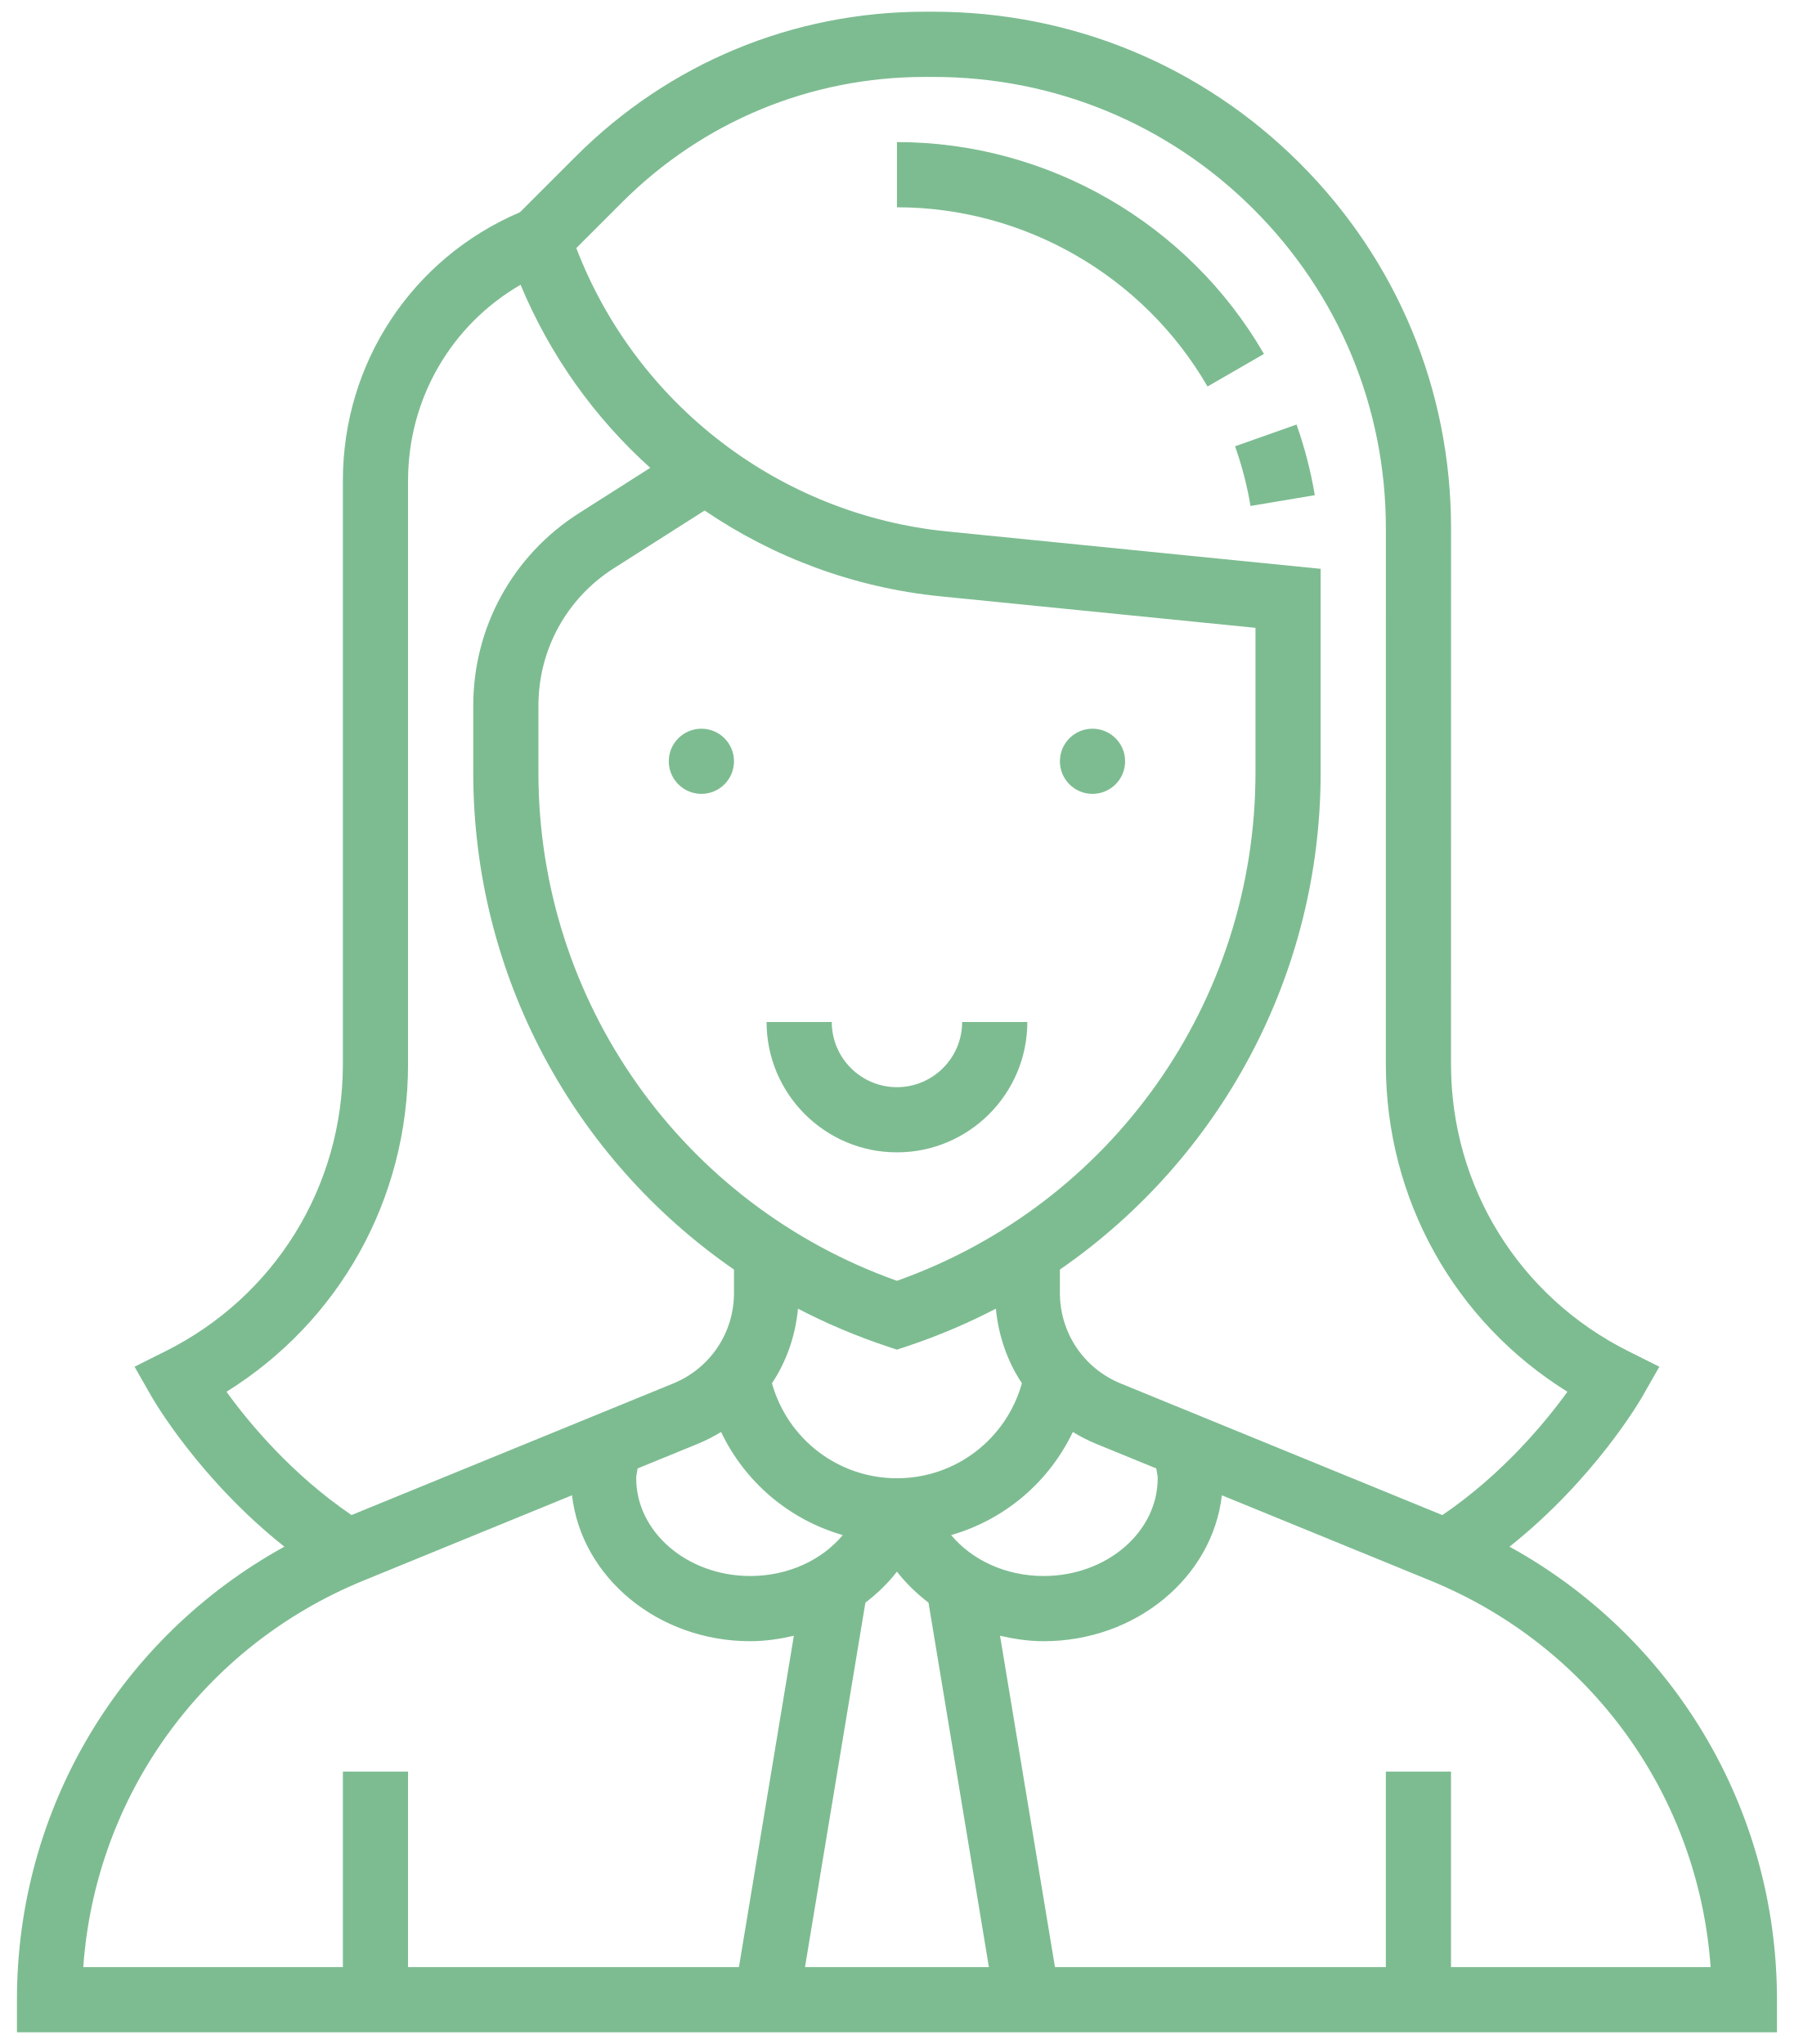
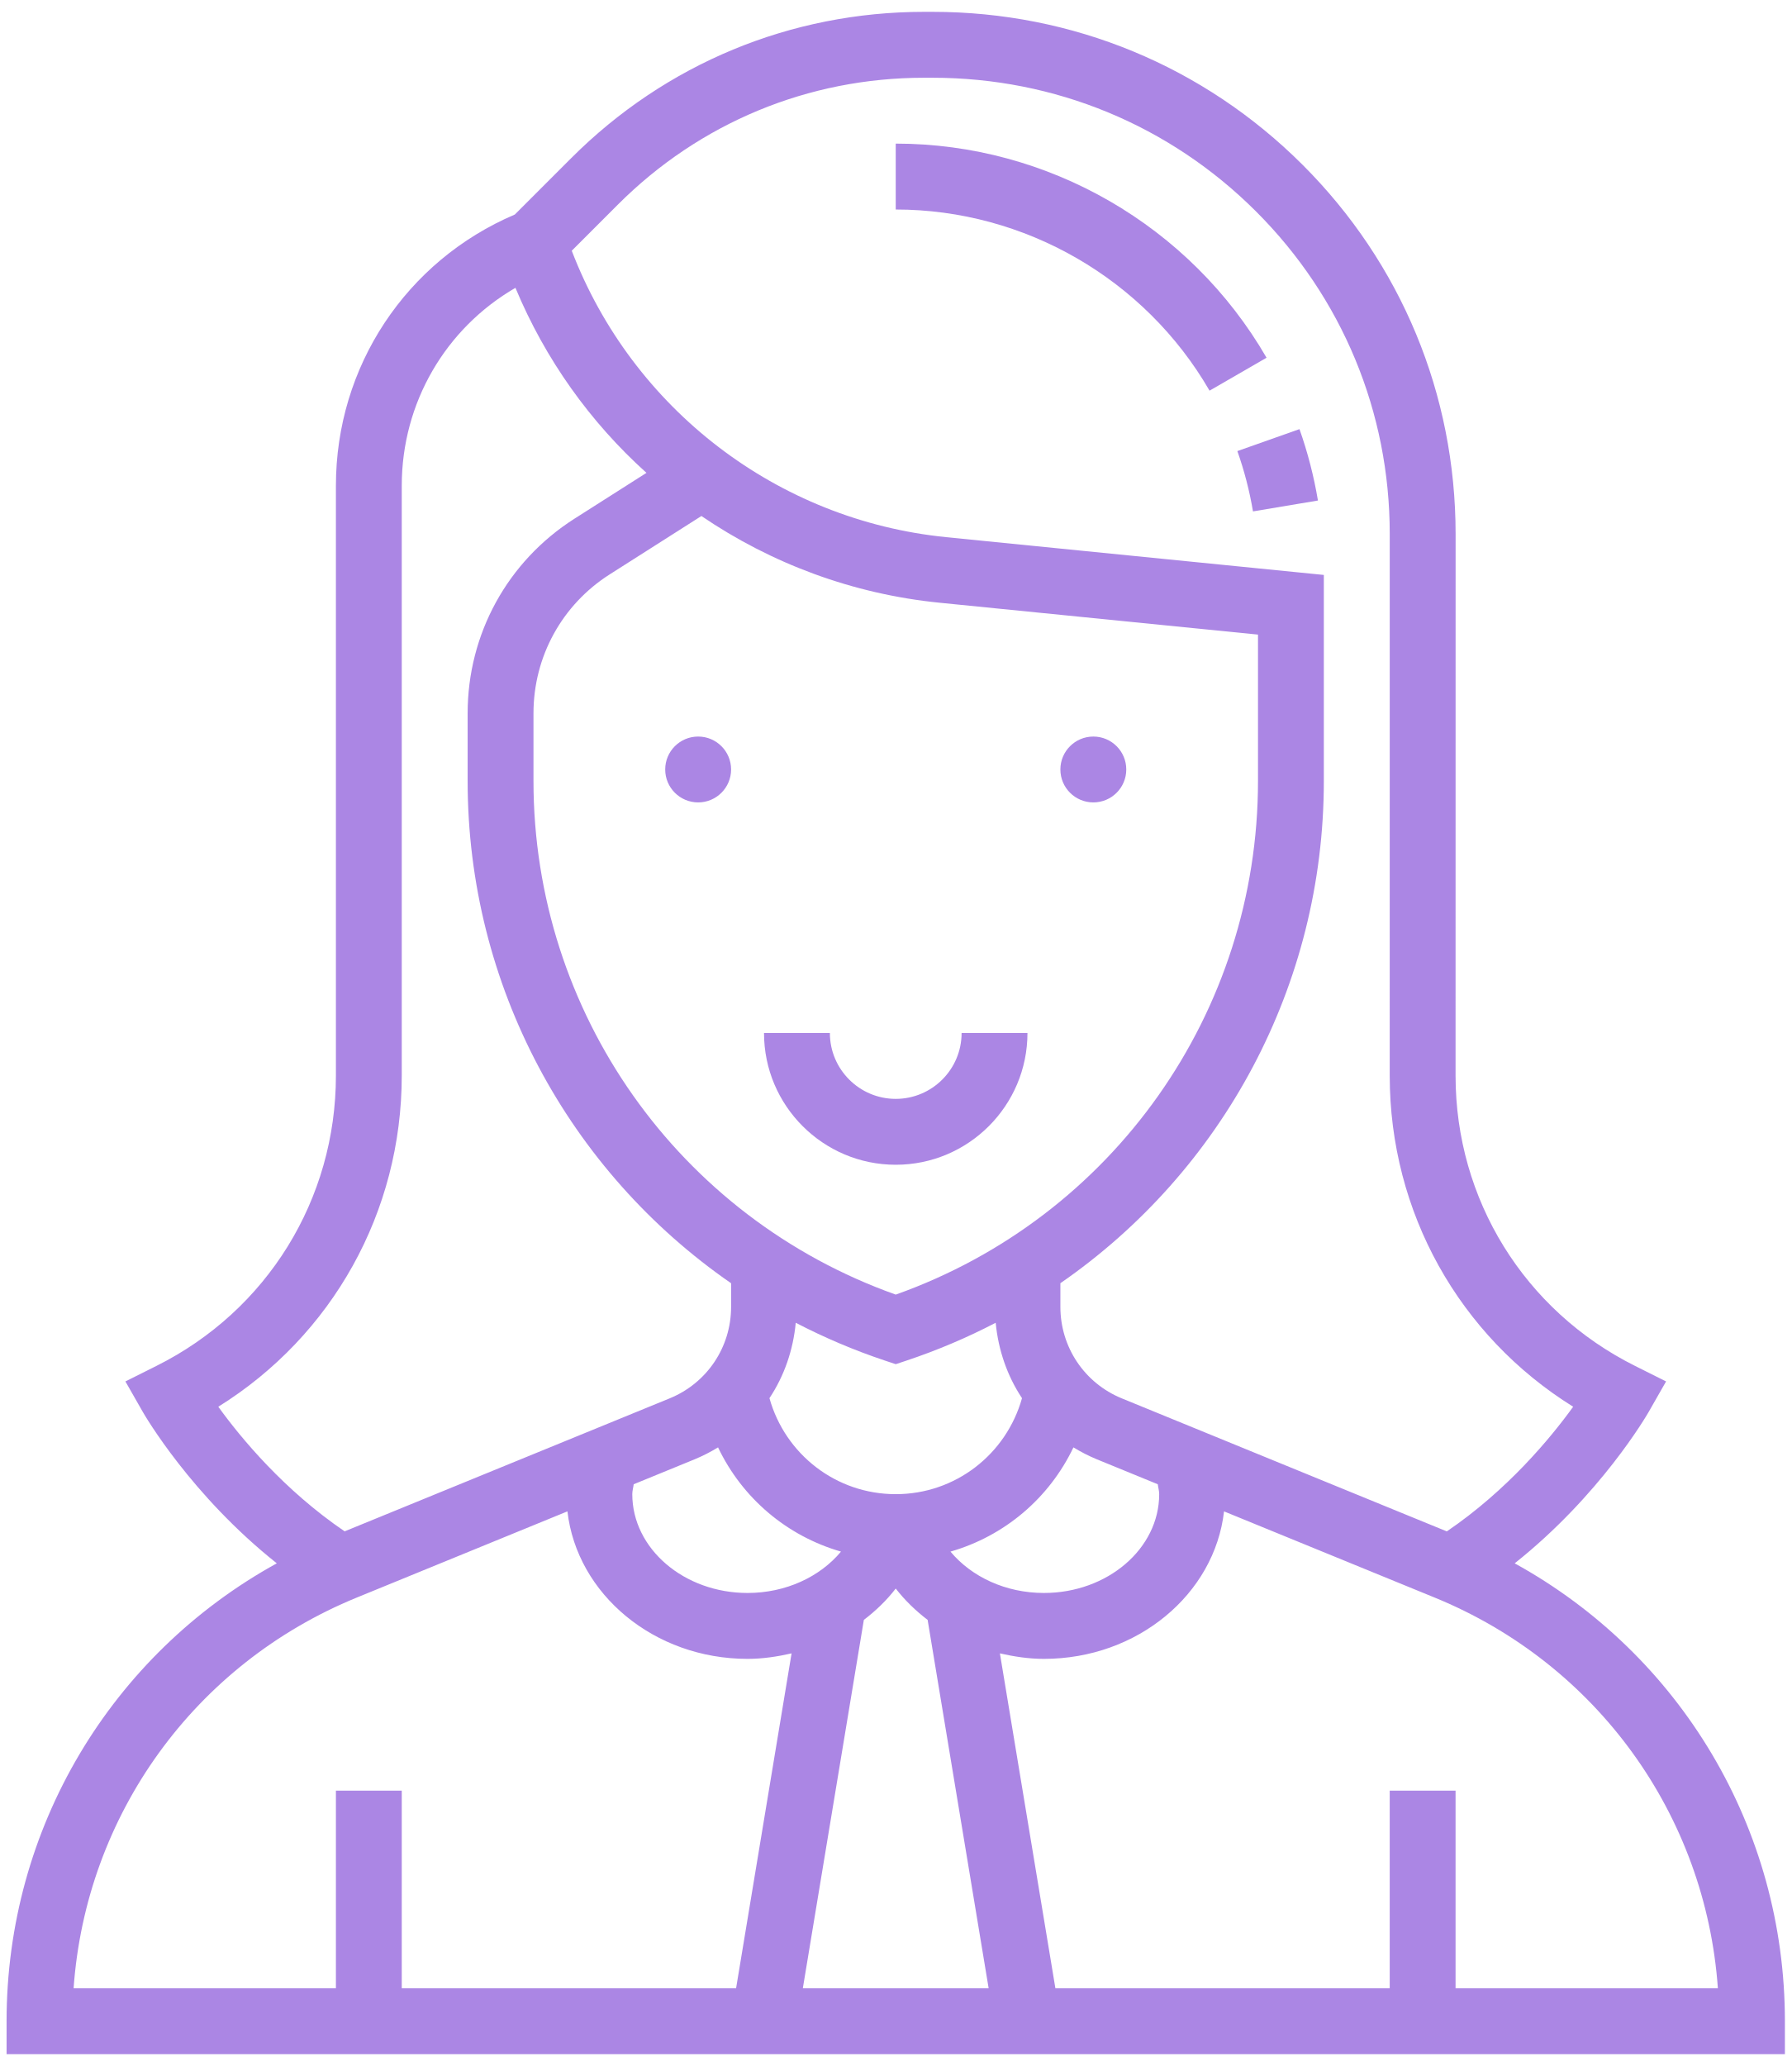
- <svg xmlns="http://www.w3.org/2000/svg" width="86" height="98" viewBox="0 0 86 98" fill="none">
-   <path d="M33.625 38.062C34.488 38.062 35.188 37.363 35.188 36.5C35.188 35.637 34.488 34.938 33.625 34.938C32.762 34.938 32.062 35.637 32.062 36.5C32.062 37.363 32.762 38.062 33.625 38.062Z" fill="#7DBC91" />
-   <path d="M52.375 38.062C53.238 38.062 53.938 37.363 53.938 36.5C53.938 35.637 53.238 34.938 52.375 34.938C51.512 34.938 50.812 35.637 50.812 36.5C50.812 37.363 51.512 38.062 52.375 38.062Z" fill="#7DBC91" />
-   <path d="M43 52.125C41.277 52.125 39.875 50.723 39.875 49H36.75C36.75 52.447 39.553 55.25 43 55.25C46.447 55.25 49.25 52.447 49.25 49H46.125C46.125 50.723 44.723 52.125 43 52.125Z" fill="#7DBC91" />
-   <path d="M72.367 74.156C76.425 70.933 78.625 67.15 78.731 66.963L79.55 65.528L78.073 64.789C72.823 62.166 69.562 56.892 69.562 51.03L69.564 25.33C69.564 18.712 66.986 12.492 62.302 7.816C57.616 3.138 51.383 0.562 44.748 0.562H44.342C38.02 0.562 32.075 3.027 27.605 7.498L24.928 10.175C19.759 12.381 16.438 17.395 16.438 23.039V51.019C16.438 56.889 13.177 62.166 7.927 64.789L6.45 65.528L7.269 66.963C7.375 67.148 9.573 70.931 13.633 74.156C5.766 78.492 0.812 86.725 0.812 95.875V97.438H85.188V95.875C85.188 86.725 80.234 78.491 72.367 74.156V74.156ZM44.341 3.688H44.747C50.547 3.688 55.997 5.939 60.092 10.027C64.184 14.113 66.439 19.547 66.439 25.328L66.438 51.03C66.438 57.494 69.731 63.362 75.142 66.728C74.066 68.22 72.013 70.694 69.147 72.641L53.723 66.33C51.955 65.606 50.812 63.903 50.812 61.991V60.869C58.502 55.555 63.312 46.745 63.312 37.047V27.272L45.406 25.481C37.373 24.68 30.5 19.383 27.628 11.894L29.814 9.708C33.694 5.825 38.853 3.688 44.341 3.688V3.688ZM55.5 70.875C55.5 73.459 53.047 75.562 50.031 75.562C48.223 75.562 46.6 74.802 45.597 73.6C48.164 72.861 50.281 71.067 51.431 68.656C51.783 68.87 52.153 69.062 52.542 69.222L55.433 70.405C55.452 70.562 55.5 70.716 55.5 70.875ZM30.567 70.405L33.458 69.222C33.848 69.062 34.217 68.87 34.569 68.656C35.719 71.067 37.836 72.861 40.403 73.6C39.4 74.802 37.777 75.562 35.969 75.562C32.953 75.562 30.5 73.459 30.5 70.875C30.5 70.716 30.548 70.562 30.567 70.405ZM43 61.409C32.697 57.745 25.812 48.022 25.812 37.048V33.834C25.812 31.148 27.166 28.684 29.431 27.244L33.78 24.477C37.087 26.727 40.958 28.18 45.094 28.592L60.188 30.102V37.048C60.188 48.023 53.303 57.747 43 61.409V61.409ZM42.506 64.545L43 64.709L43.494 64.545C44.973 64.052 46.392 63.448 47.742 62.745C47.867 64.045 48.292 65.27 48.991 66.322C48.242 68.987 45.828 70.875 43 70.875C40.17 70.875 37.756 68.987 37.008 66.322C37.708 65.27 38.133 64.045 38.256 62.745C39.606 63.447 41.027 64.052 42.506 64.545V64.545ZM43 75.352C43.431 75.909 43.944 76.405 44.513 76.839L47.408 94.312H38.592L41.487 76.839C42.056 76.405 42.569 75.911 43 75.352ZM10.858 66.728C16.269 63.361 19.562 57.489 19.562 51.019V23.039C19.562 19.111 21.636 15.578 24.956 13.653C26.372 17.052 28.511 20.036 31.173 22.43L27.755 24.605C24.581 26.625 22.688 30.075 22.688 33.834V37.048C22.688 46.745 27.498 55.556 35.188 60.87V61.992C35.188 63.905 34.045 65.606 32.275 66.33L16.852 72.639C13.988 70.692 11.934 68.22 10.858 66.728V66.728ZM17.428 75.78L27.423 71.691C27.873 75.617 31.533 78.688 35.969 78.688C36.689 78.688 37.383 78.581 38.058 78.427L35.425 94.312H19.562V84.938H16.438V94.312H3.992C4.575 86.102 9.719 78.934 17.428 75.78V75.78ZM69.562 94.312V84.938H66.438V94.312H50.575L47.942 78.427C48.617 78.581 49.311 78.688 50.031 78.688C54.467 78.688 58.127 75.617 58.577 71.692L68.572 75.781C76.281 78.934 81.425 86.102 82.008 94.312H69.562Z" fill="#7DBC91" />
-   <path d="M59.95 24.258L63.032 23.742C62.84 22.594 62.545 21.453 62.156 20.355L59.209 21.397C59.537 22.325 59.787 23.287 59.95 24.258V24.258Z" fill="#7DBC91" />
-   <path d="M57.889 18.531L60.594 16.969C56.97 10.703 50.23 6.812 43 6.812V9.938C49.117 9.938 54.822 13.231 57.889 18.531V18.531Z" fill="#7DBC91" />
+ <svg xmlns="http://www.w3.org/2000/svg" width="85" height="98" viewBox="0 0 85 98" fill="none">
+   <path d="M33.125 38.062C33.988 38.062 34.688 37.363 34.688 36.5C34.688 35.637 33.988 34.938 33.125 34.938C32.262 34.938 31.562 35.637 31.562 36.5C31.562 37.363 32.262 38.062 33.125 38.062Z" fill="#AB86E4" />
+   <path d="M51.875 38.062C52.738 38.062 53.438 37.363 53.438 36.5C53.438 35.637 52.738 34.938 51.875 34.938C51.012 34.938 50.312 35.637 50.312 36.5C50.312 37.363 51.012 38.062 51.875 38.062Z" fill="#AB86E4" />
+   <path d="M42.5 52.125C40.777 52.125 39.375 50.723 39.375 49H36.25C36.25 52.447 39.053 55.25 42.5 55.25C45.947 55.25 48.75 52.447 48.75 49H45.625C45.625 50.723 44.223 52.125 42.5 52.125Z" fill="#AB86E4" />
+   <path d="M71.867 74.156C75.925 70.933 78.125 67.15 78.231 66.963L79.05 65.528L77.573 64.789C72.323 62.166 69.062 56.892 69.062 51.03L69.064 25.33C69.064 18.712 66.486 12.492 61.802 7.816C57.116 3.138 50.883 0.562 44.248 0.562H43.842C37.52 0.562 31.575 3.027 27.105 7.498L24.428 10.175C19.259 12.381 15.938 17.395 15.938 23.039V51.019C15.938 56.889 12.677 62.166 7.427 64.789L5.95 65.528L6.769 66.963C6.875 67.148 9.073 70.931 13.133 74.156C5.266 78.492 0.312 86.725 0.312 95.875V97.438H84.688V95.875C84.688 86.725 79.734 78.491 71.867 74.156V74.156ZM43.841 3.688H44.247C50.047 3.688 55.497 5.939 59.592 10.027C63.684 14.113 65.939 19.547 65.939 25.328L65.938 51.03C65.938 57.494 69.231 63.362 74.642 66.728C73.566 68.22 71.513 70.694 68.647 72.641L53.223 66.33C51.455 65.606 50.312 63.903 50.312 61.991V60.869C58.002 55.555 62.812 46.745 62.812 37.047V27.272L44.906 25.481C36.873 24.68 30 19.383 27.128 11.894L29.314 9.708C33.194 5.825 38.353 3.688 43.841 3.688V3.688ZM55 70.875C55 73.459 52.547 75.562 49.531 75.562C47.723 75.562 46.1 74.802 45.097 73.6C47.664 72.861 49.781 71.067 50.931 68.656C51.283 68.87 51.653 69.062 52.042 69.222L54.933 70.405C54.952 70.562 55 70.716 55 70.875ZM30.067 70.405L32.958 69.222C33.348 69.062 33.717 68.87 34.069 68.656C35.219 71.067 37.336 72.861 39.903 73.6C38.9 74.802 37.277 75.562 35.469 75.562C32.453 75.562 30 73.459 30 70.875C30 70.716 30.048 70.562 30.067 70.405ZM42.5 61.409C32.197 57.745 25.312 48.022 25.312 37.048V33.834C25.312 31.148 26.666 28.684 28.931 27.244L33.28 24.477C36.587 26.727 40.458 28.18 44.594 28.592L59.688 30.102V37.048C59.688 48.023 52.803 57.747 42.5 61.409V61.409ZM42.006 64.545L42.5 64.709L42.994 64.545C44.473 64.052 45.892 63.448 47.242 62.745C47.367 64.045 47.792 65.27 48.491 66.322C47.742 68.987 45.328 70.875 42.5 70.875C39.67 70.875 37.256 68.987 36.508 66.322C37.208 65.27 37.633 64.045 37.756 62.745C39.106 63.447 40.527 64.052 42.006 64.545V64.545ZM42.5 75.352C42.931 75.909 43.444 76.405 44.013 76.839L46.908 94.312H38.092L40.987 76.839C41.556 76.405 42.069 75.911 42.5 75.352ZM10.358 66.728C15.769 63.361 19.062 57.489 19.062 51.019V23.039C19.062 19.111 21.136 15.578 24.456 13.653C25.872 17.052 28.011 20.036 30.673 22.43L27.255 24.605C24.081 26.625 22.188 30.075 22.188 33.834V37.048C22.188 46.745 26.998 55.556 34.688 60.87V61.992C34.688 63.905 33.545 65.606 31.775 66.33L16.352 72.639C13.488 70.692 11.434 68.22 10.358 66.728V66.728ZM16.928 75.78L26.923 71.691C27.373 75.617 31.033 78.688 35.469 78.688C36.189 78.688 36.883 78.581 37.558 78.427L34.925 94.312H19.062V84.938H15.938V94.312H3.492C4.075 86.102 9.219 78.934 16.928 75.78V75.78ZM69.062 94.312V84.938H65.938V94.312H50.075L47.442 78.427C48.117 78.581 48.811 78.688 49.531 78.688C53.967 78.688 57.627 75.617 58.077 71.692L68.072 75.781C75.781 78.934 80.925 86.102 81.508 94.312H69.062Z" fill="#AB86E4" />
+   <path d="M59.45 24.258L62.532 23.742C62.34 22.594 62.045 21.453 61.656 20.355L58.709 21.397C59.037 22.325 59.287 23.287 59.45 24.258V24.258Z" fill="#AB86E4" />
+   <path d="M57.389 18.531L60.094 16.969C56.47 10.703 49.73 6.812 42.5 6.812V9.938C48.617 9.938 54.322 13.231 57.389 18.531V18.531Z" fill="#AB86E4" />
</svg>
